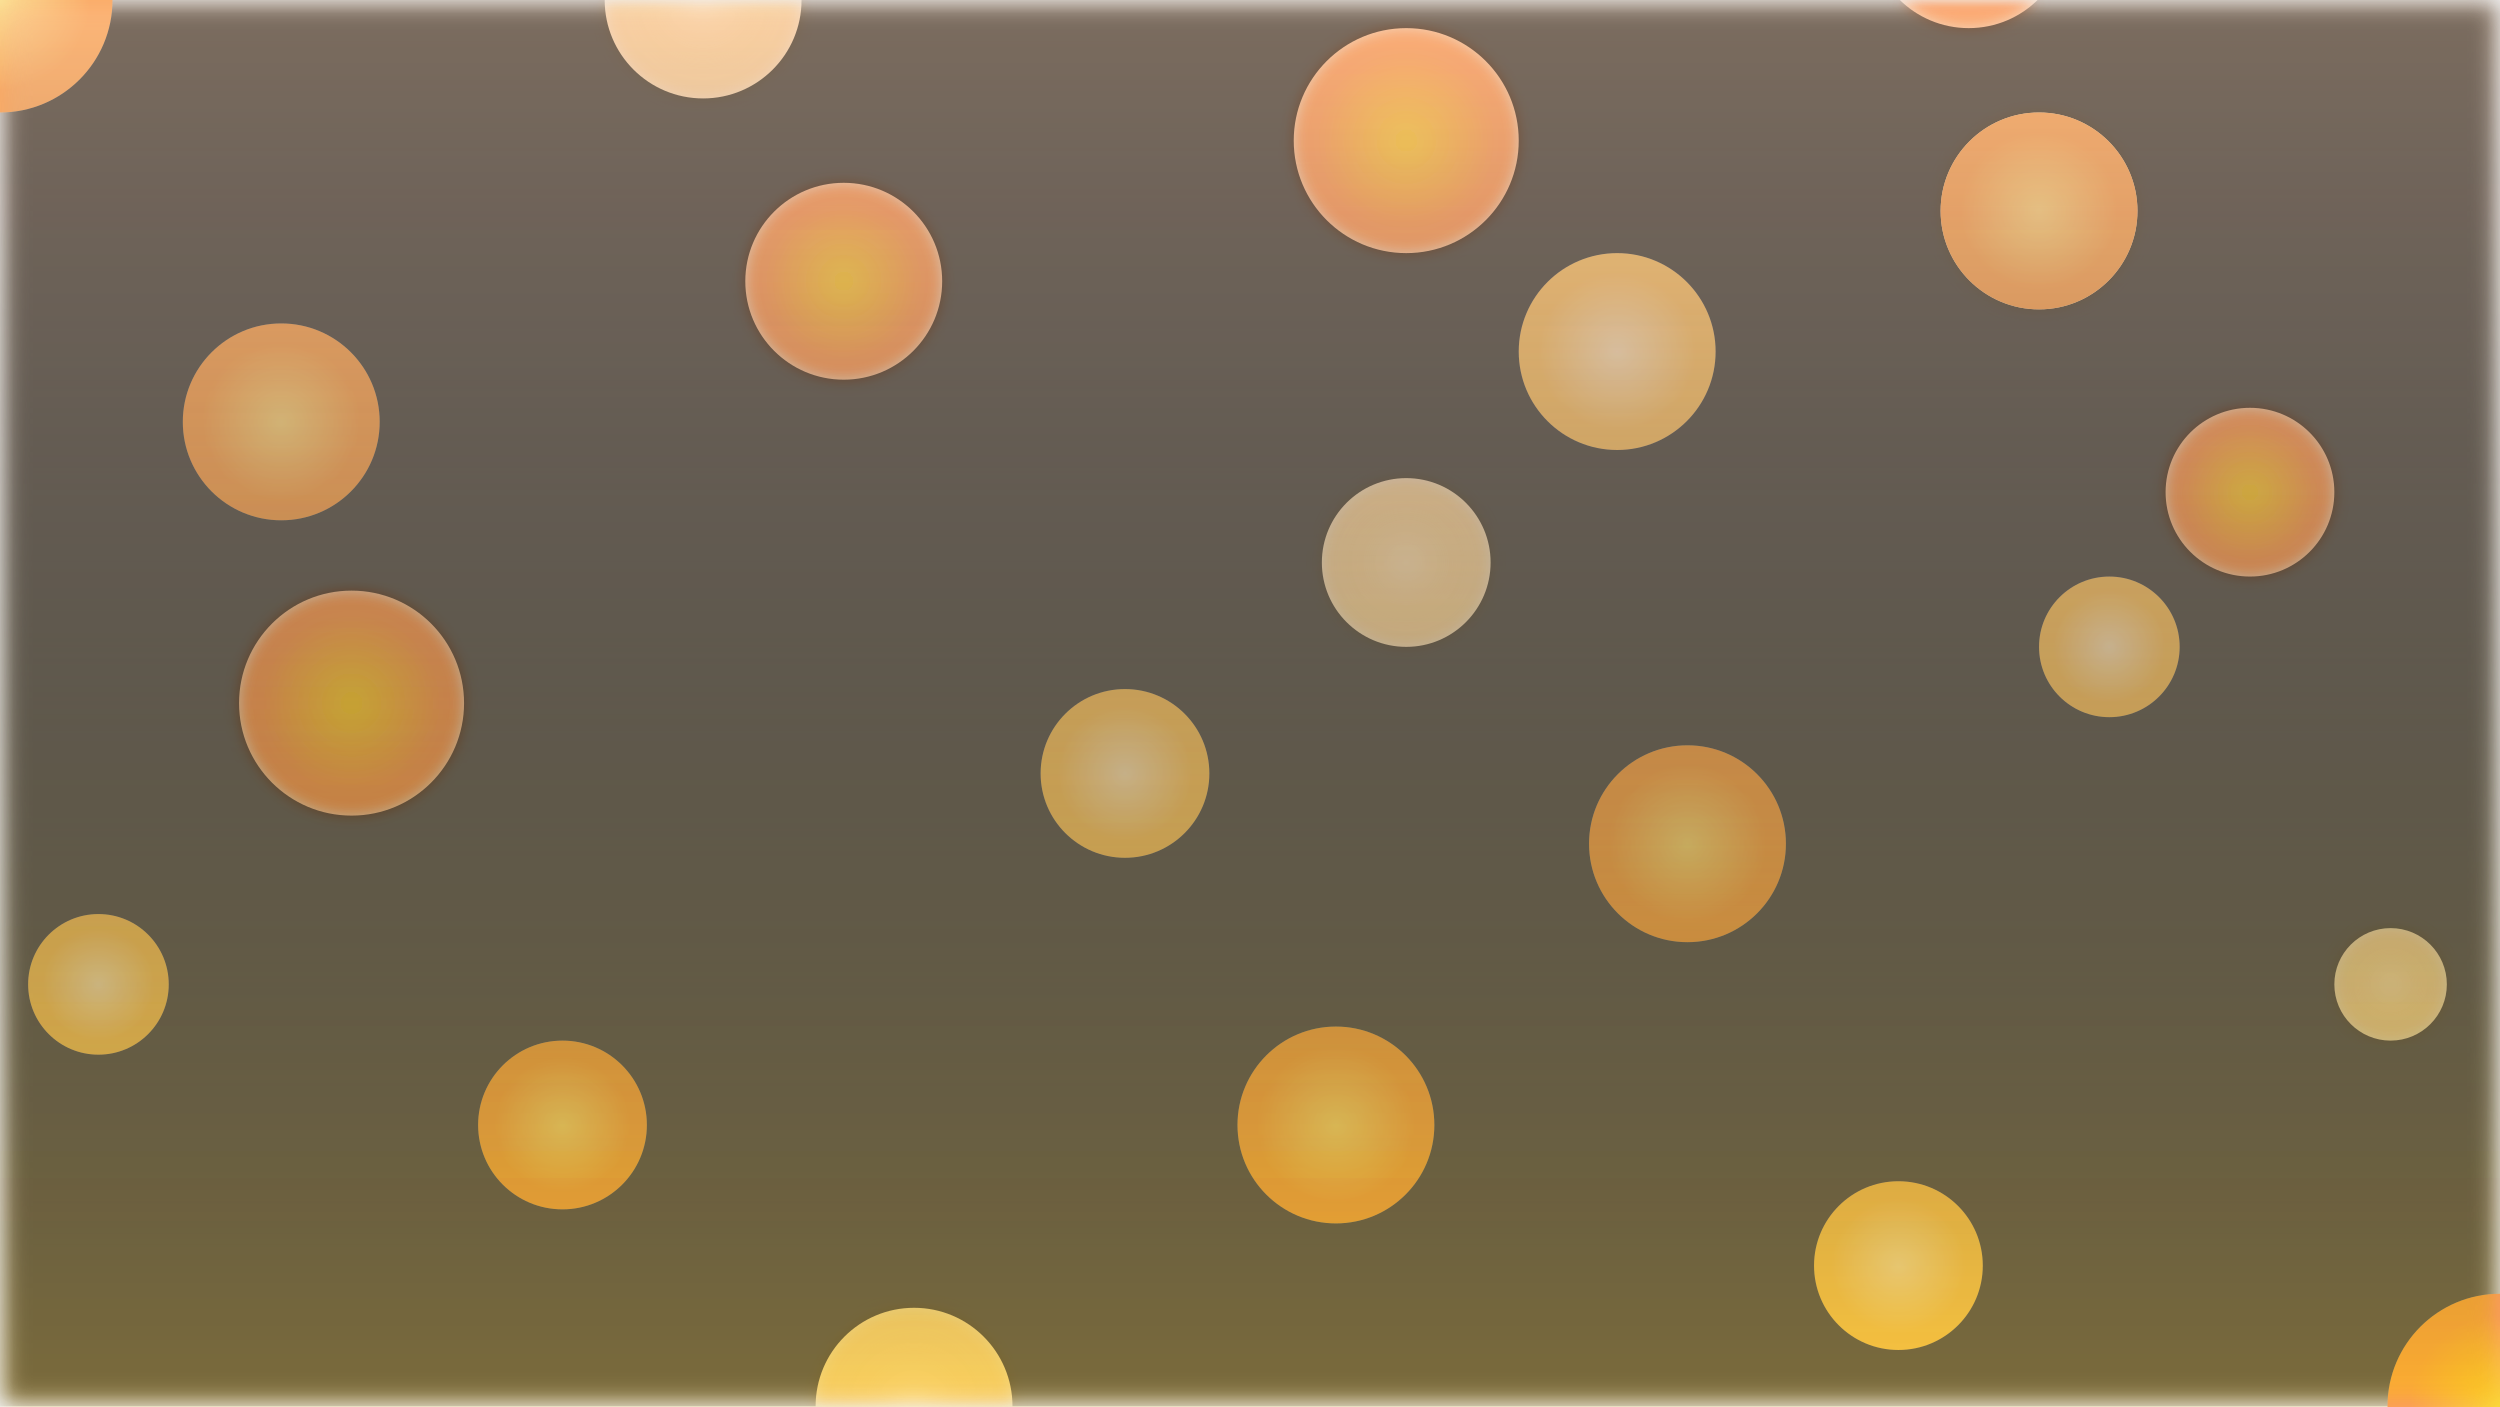
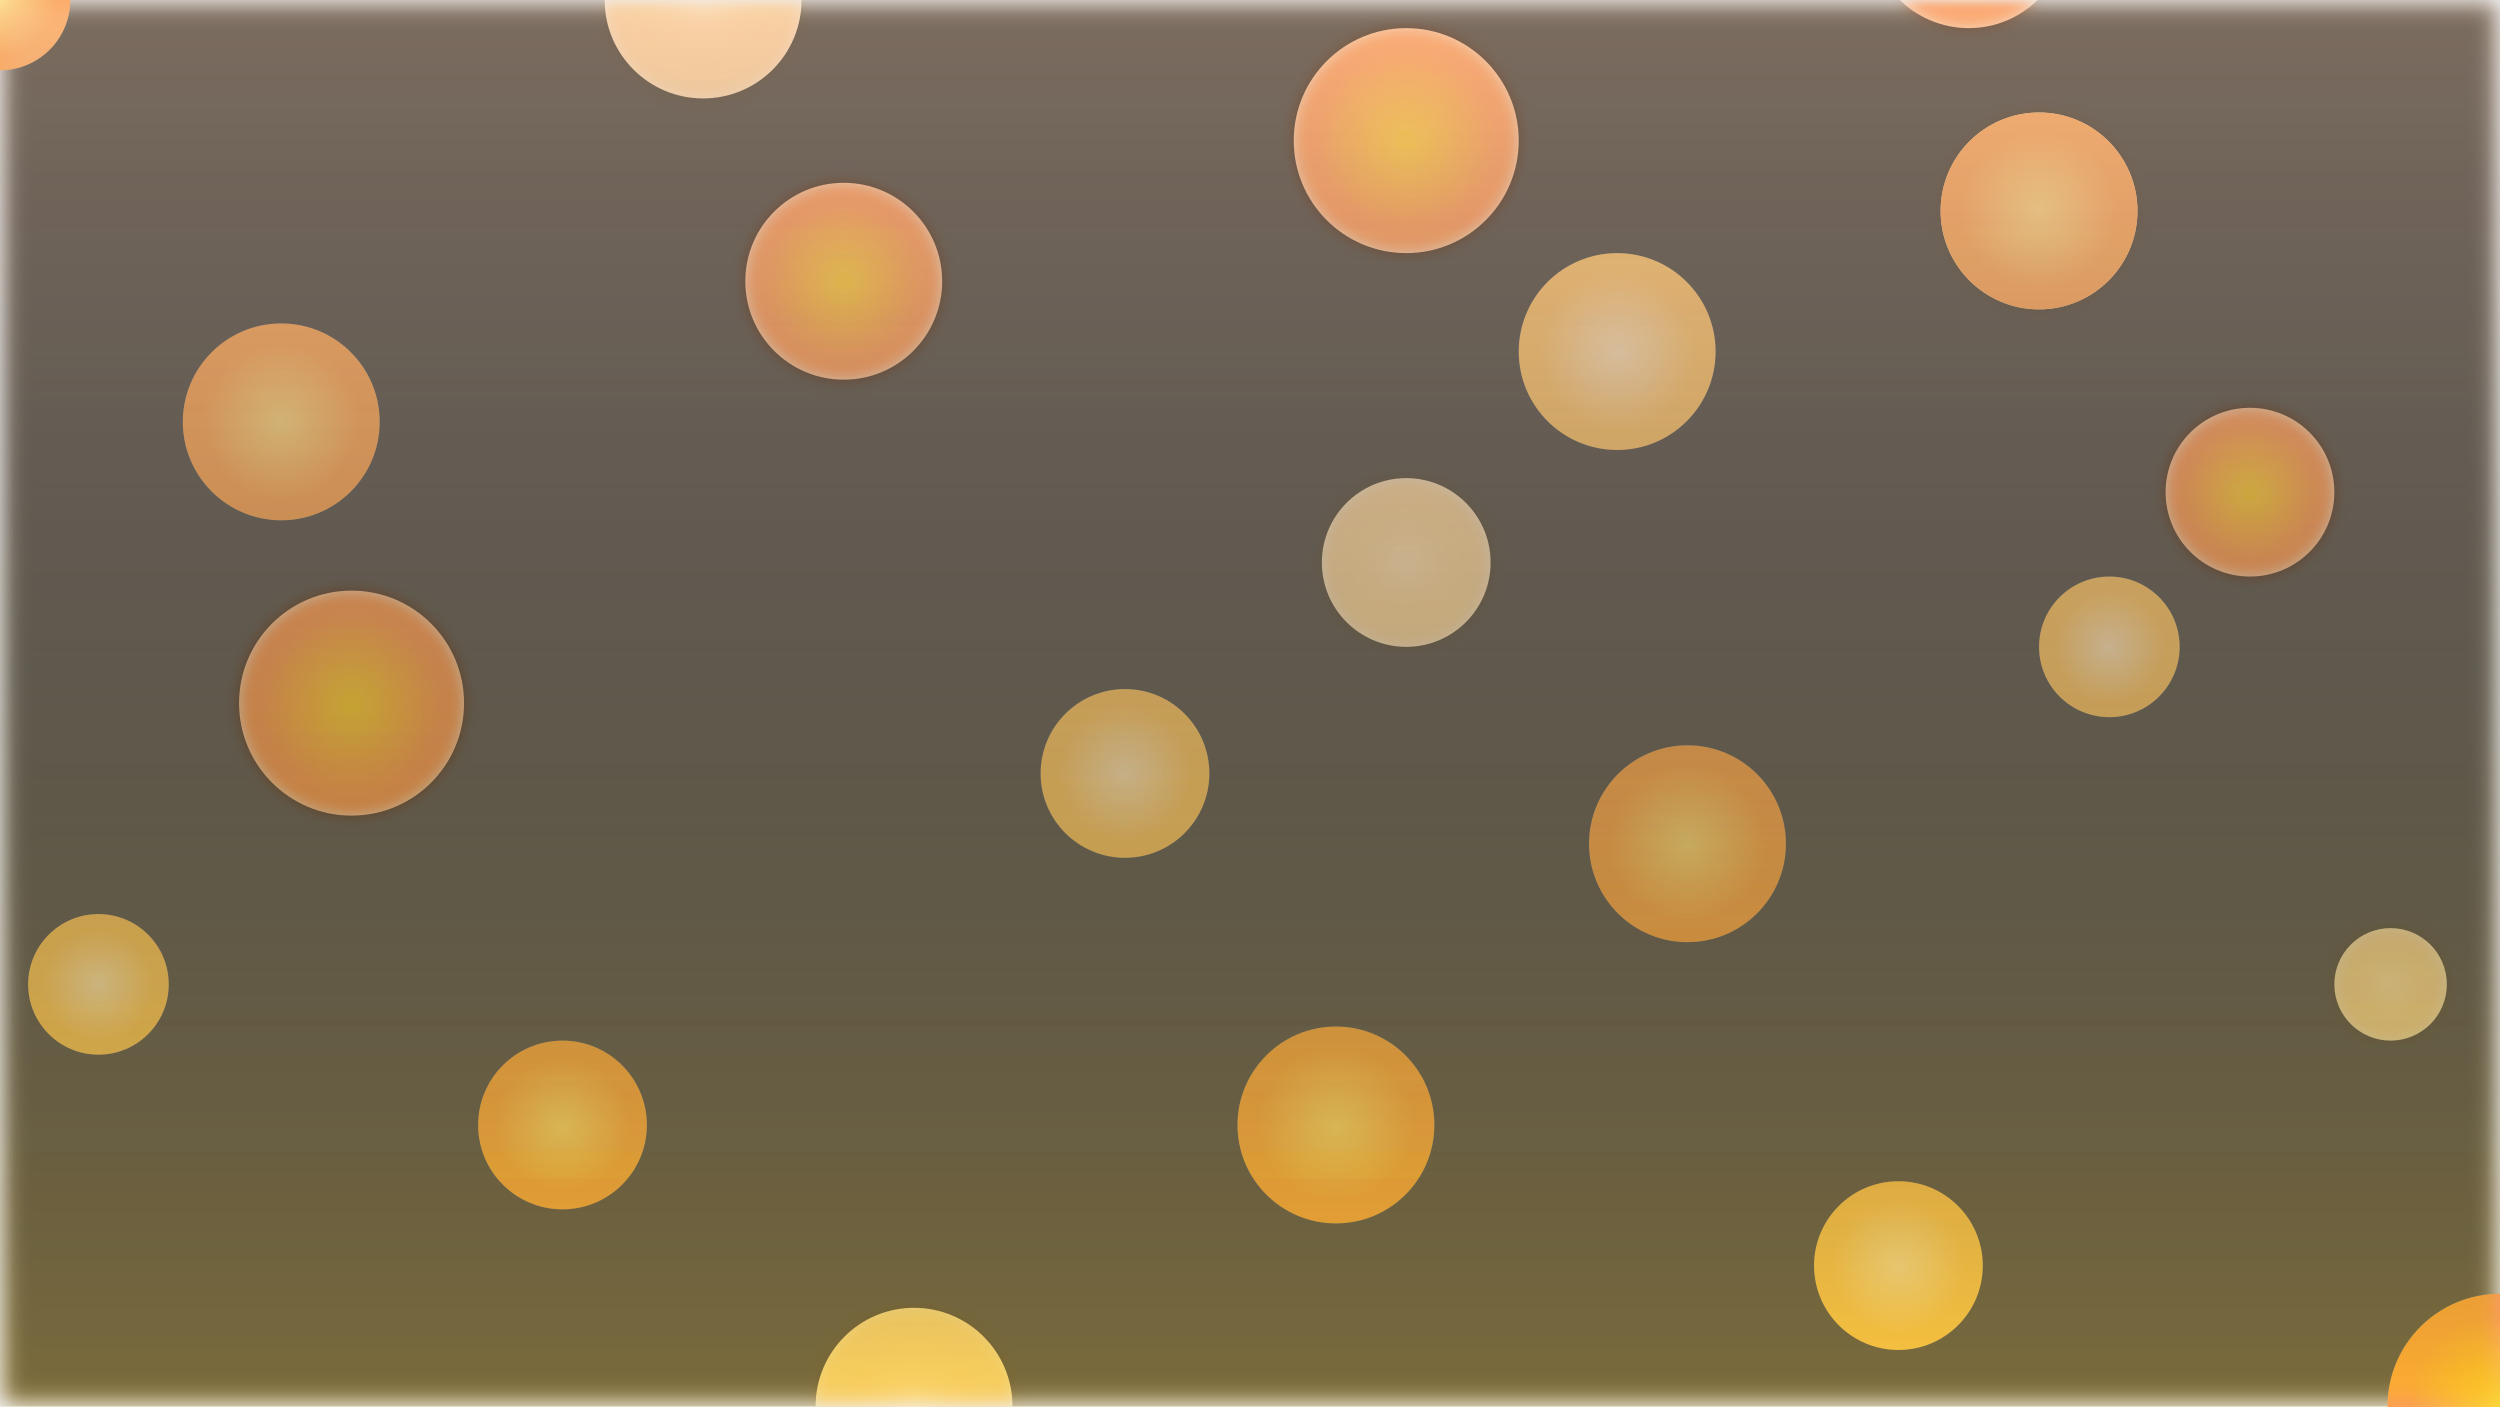
<svg xmlns="http://www.w3.org/2000/svg" viewBox="0 0 177.78 100">
  <defs>
    <filter id="efecto-blur_1">
      <feGaussianBlur in="SourceGraphic" stdDeviation="0.5" />
    </filter>
    <filter id="efecto-blur_2">
      <feGaussianBlur in="SourceGraphic" stdDeviation="1" />
    </filter>
  </defs>
  <g opacity="0.75">
    <radialGradient id="gradiente_burbuja_1" cx="50%" cy="50%" r="50%">
      <stop offset="0%" stop-color="#ffdd76" />
      <stop offset="80%" stop-color="#ff9335" />
    </radialGradient>
    <radialGradient id="gradiente_burbuja_2" cx="50%" cy="50%" r="50%">
      <stop offset="0%" stop-color="#ffd000" />
      <stop offset="80%" stop-color="#ff7f35" />
    </radialGradient>
    <radialGradient id="gradiente_burbuja_3" cx="50%" cy="50%" r="50%">
      <stop offset="0%" stop-color="#ffecce" />
      <stop offset="80%" stop-color="#ffc157" />
    </radialGradient>
    <radialGradient id="gradiente_burbuja_4" cx="50%" cy="50%" r="50%">
      <stop offset="0%" stop-color="#ffecce" />
      <stop offset="80%" stop-color="rgba(255,193,87,0.479)" />
    </radialGradient>
    <mask id="mascara">
      <path d="M 0 0 L 177.78 0 L 177.78 100 L 0 100 L 0 0" fill="white" />
      <circle cx="20" cy="30" r="7" fill="black" />
      <circle cx="25" cy="50" r="8" fill="black" />
      <circle cx="7" cy="70" r="5" fill="black" />
      <circle cx="50" cy="0" r="7" fill="black" />
      <circle cx="40" cy="80" r="6" fill="black" />
      <circle cx="60" cy="20" r="7" fill="black" />
      <circle cx="80" cy="55" r="6" fill="black" />
      <circle cx="65" cy="100" r="7" fill="black" />
      <circle cx="95" cy="80" r="7" fill="black" />
      <circle cx="100" cy="10" r="8" fill="black" />
      <circle cx="115" cy="25" r="7" fill="black" />
      <circle cx="100" cy="40" r="6" fill="black" />
      <circle cx="120" cy="60" r="7" fill="black" />
      <circle cx="140" cy="-5" r="7" fill="black" />
      <circle cx="135" cy="90" r="6" fill="black" />
      <circle cx="145" cy="15" r="7" fill="black" />
      <circle cx="145" cy="15" r="7" fill="black" />
      <circle cx="160" cy="35" r="6" fill="black" />
      <circle cx="150" cy="46" r="5" fill="black" />
      <circle cx="170" cy="70" r="4" fill="black" />
-       <circle cx="0" cy="0" r="8" fill="black" />
+       <circle cx="0" cy="0" r="5" fill="black" />
      <circle cx="177.78" cy="100" r="8" fill="black" />
    </mask>
    <circle cx="20" cy="30" r="7" fill="url(#gradiente_burbuja_1)" />
    <circle cx="25" cy="50" r="8" fill="url(#gradiente_burbuja_2)" filter="url(#efecto-blur_1)" />
    <circle cx="7" cy="70" r="5" fill="url(#gradiente_burbuja_3)" />
    <circle cx="50" cy="0" r="7" fill="url(#gradiente_burbuja_4)" filter="url(#efecto-blur_1)" />
    <circle cx="40" cy="80" r="6" fill="url(#gradiente_burbuja_1)" />
    <circle cx="60" cy="20" r="7" fill="url(#gradiente_burbuja_2)" filter="url(#efecto-blur_1)" />
    <circle cx="80" cy="55" r="6" fill="url(#gradiente_burbuja_3)" />
    <circle cx="65" cy="100" r="7" fill="url(#gradiente_burbuja_4)" filter="url(#efecto-blur_1)" />
    <circle cx="95" cy="80" r="7" fill="url(#gradiente_burbuja_1)" />
    <circle cx="100" cy="10" r="8" fill="url(#gradiente_burbuja_2)" filter="url(#efecto-blur_1)" />
    <circle cx="115" cy="25" r="7" fill="url(#gradiente_burbuja_3)" />
    <circle cx="100" cy="40" r="6" fill="url(#gradiente_burbuja_4)" filter="url(#efecto-blur_1)" />
    <circle cx="120" cy="60" r="7" fill="url(#gradiente_burbuja_1)" />
    <circle cx="140" cy="-5" r="7" fill="url(#gradiente_burbuja_2)" filter="url(#efecto-blur_1)" />
    <circle cx="135" cy="90" r="6" fill="url(#gradiente_burbuja_3)" />
    <circle cx="145" cy="15" r="7" fill="url(#gradiente_burbuja_4)" filter="url(#efecto-blur_1)" />
    <circle cx="145" cy="15" r="7" fill="url(#gradiente_burbuja_1)" />
    <circle cx="160" cy="35" r="6" fill="url(#gradiente_burbuja_2)" filter="url(#efecto-blur_1)" />
    <circle cx="150" cy="46" r="5" fill="url(#gradiente_burbuja_3)" />
    <circle cx="170" cy="70" r="4" fill="url(#gradiente_burbuja_4)" filter="url(#efecto-blur_1)" />
-     <circle cx="0" cy="0" r="8" fill="url(#gradiente_burbuja_1)" />
+     <circle cx="0" cy="0" r="5" fill="url(#gradiente_burbuja_1)" />
    <circle cx="177.78" cy="100" r="8" fill="url(#gradiente_burbuja_2)" filter="url(#efecto-blur)" />
  </g>
  <linearGradient id="gradiente_fondo_1" x1="0%" y1="0%" x2="0%" y2="100%">
    <stop offset="0%" stop-color="transparent" />
    <stop offset="100%" stop-color="#ffbf00" />
  </linearGradient>
  <linearGradient id="gradiente_fondo_2" x1="0%" y1="100%" x2="0%" y2="0%">
    <stop offset="0%" stop-color="transparent" />
    <stop offset="100%" stop-color="#ffc28c" />
  </linearGradient>
  <path filter="url(#efecto-blur_2)" opacity="0.5" d="M 0 0 L 177.78 0 L 177.78 100 L 0 100" fill="url(#gradiente_fondo_1)" />
  <path filter="url(#efecto-blur_2)" opacity="0.5" d="M 0 0 L 177.78 0 L 177.78 100 L 0 100" fill="url(#gradiente_fondo_2)" />
  <path filter="url(#efecto-blur_2)" opacity="0.5" d="M 0 0 L 177.78 0 L 177.78 100 L 0 100" mask="url(#mascara)" />
</svg>
